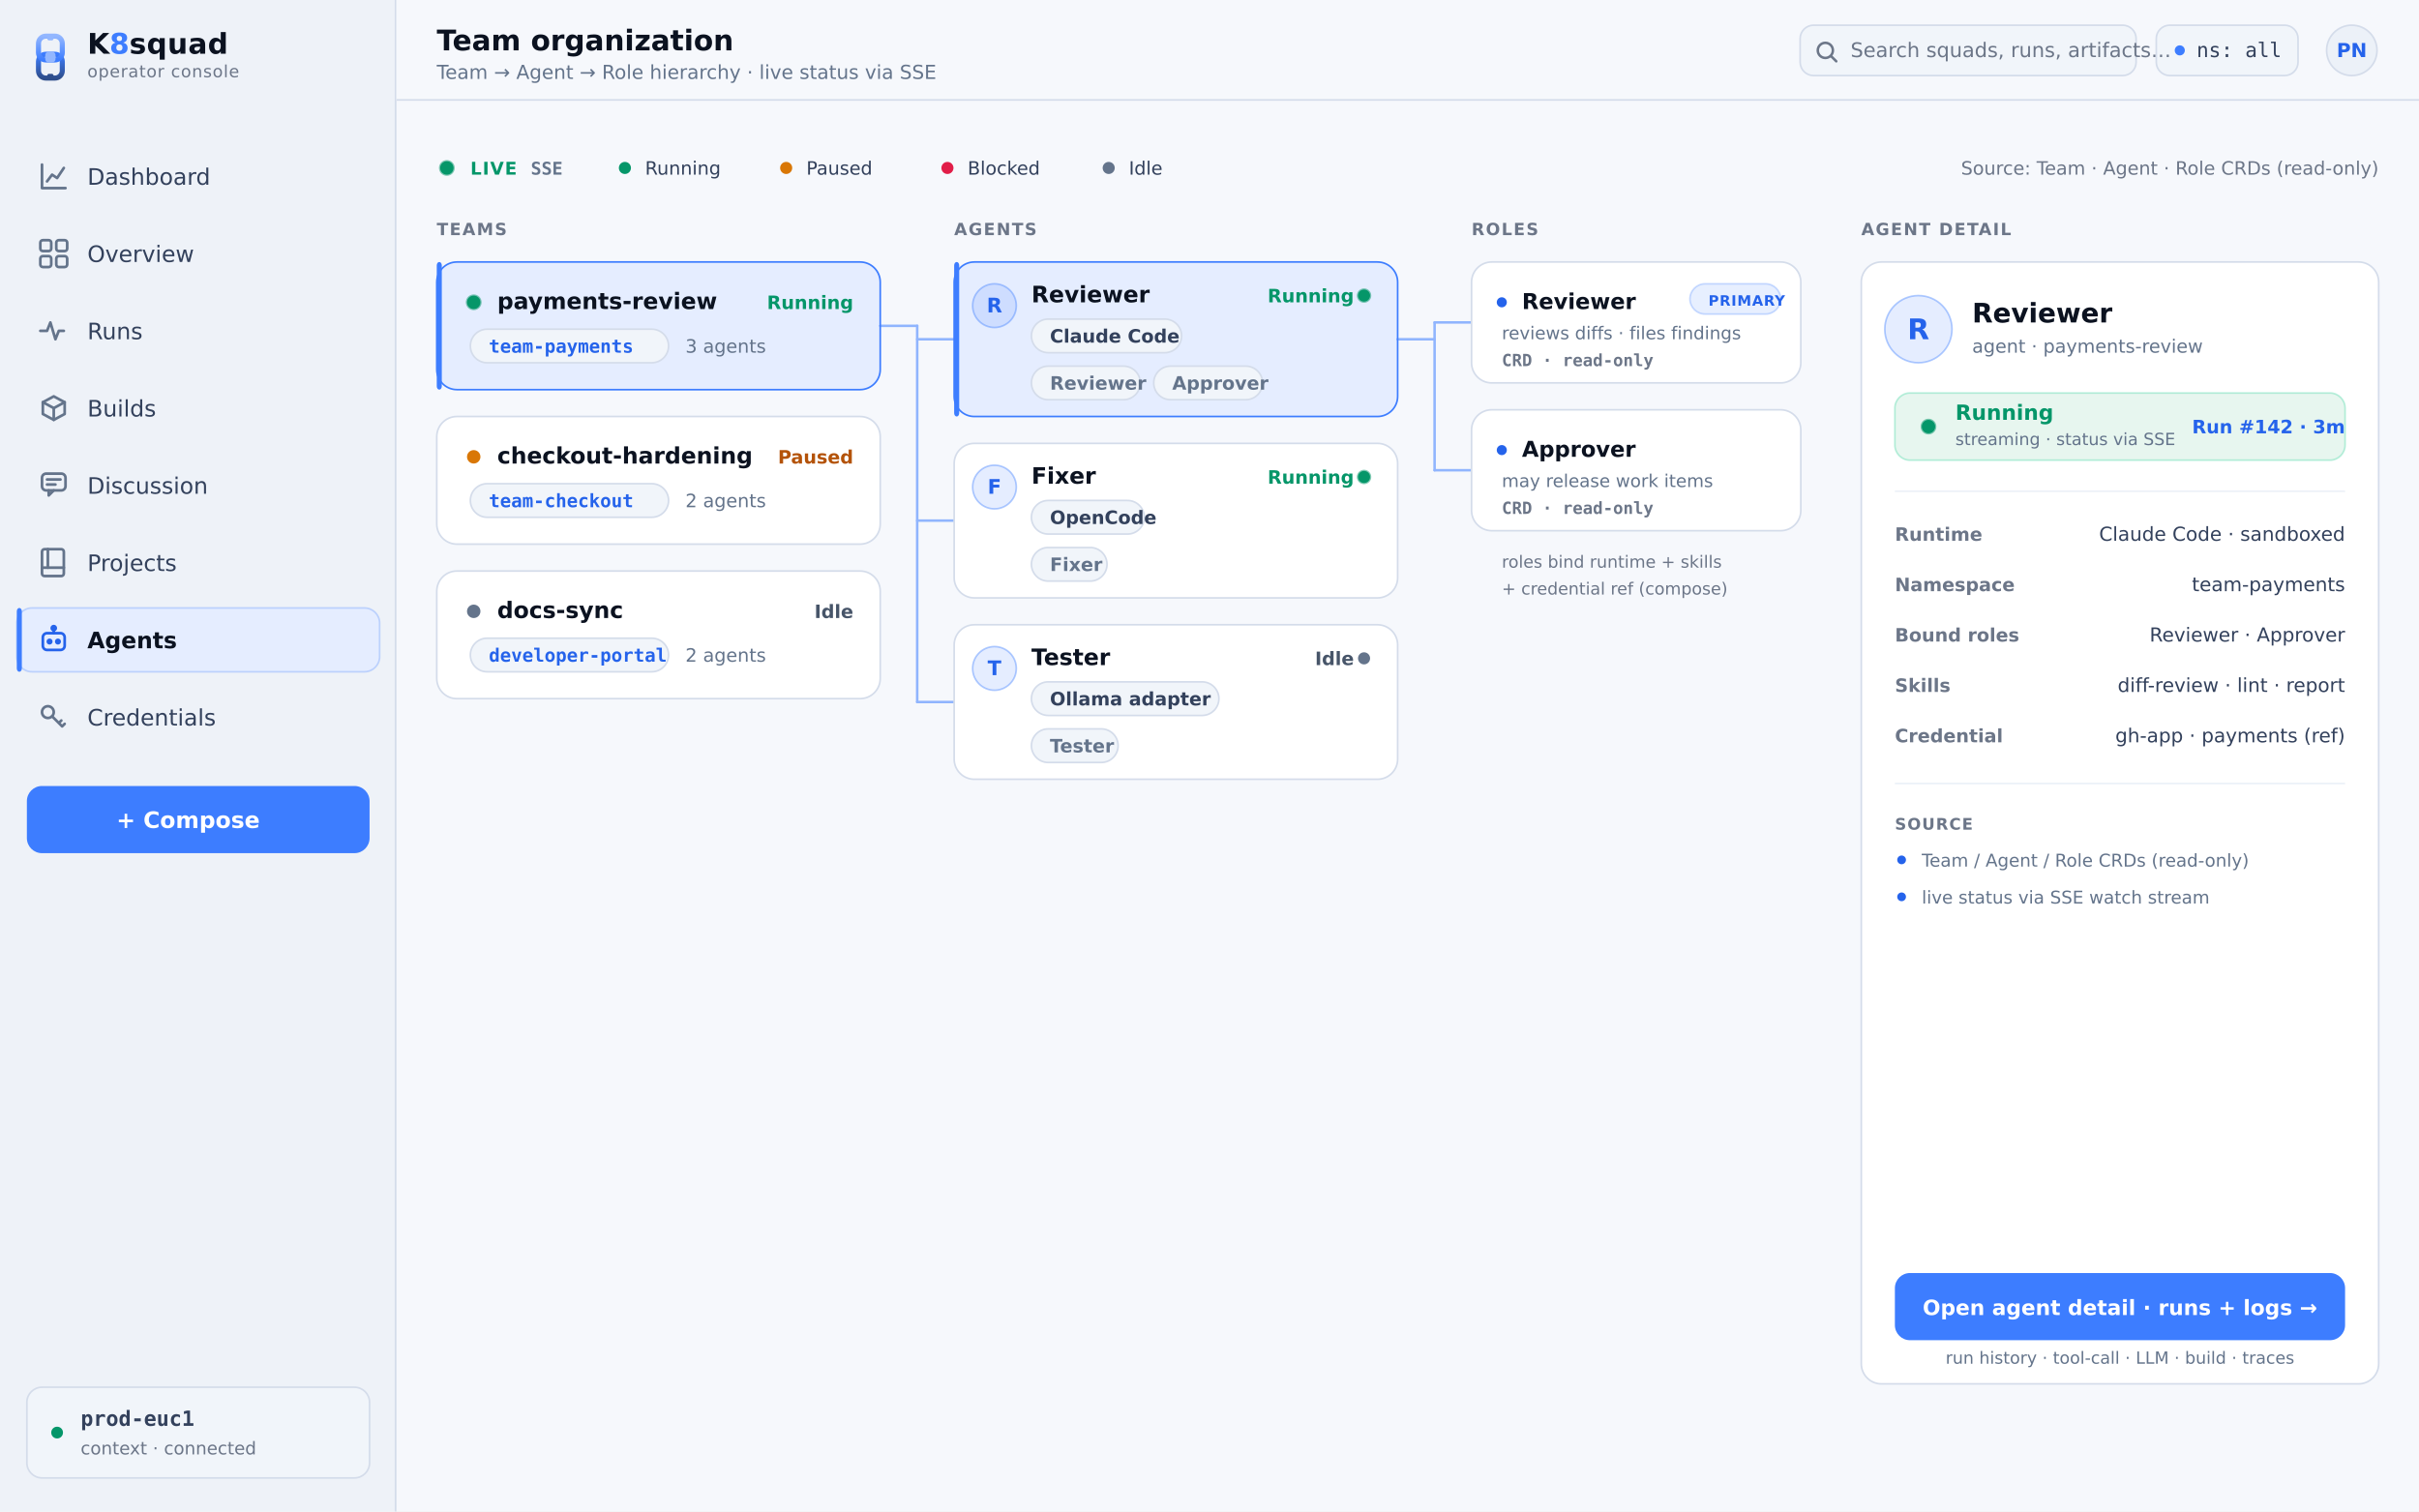
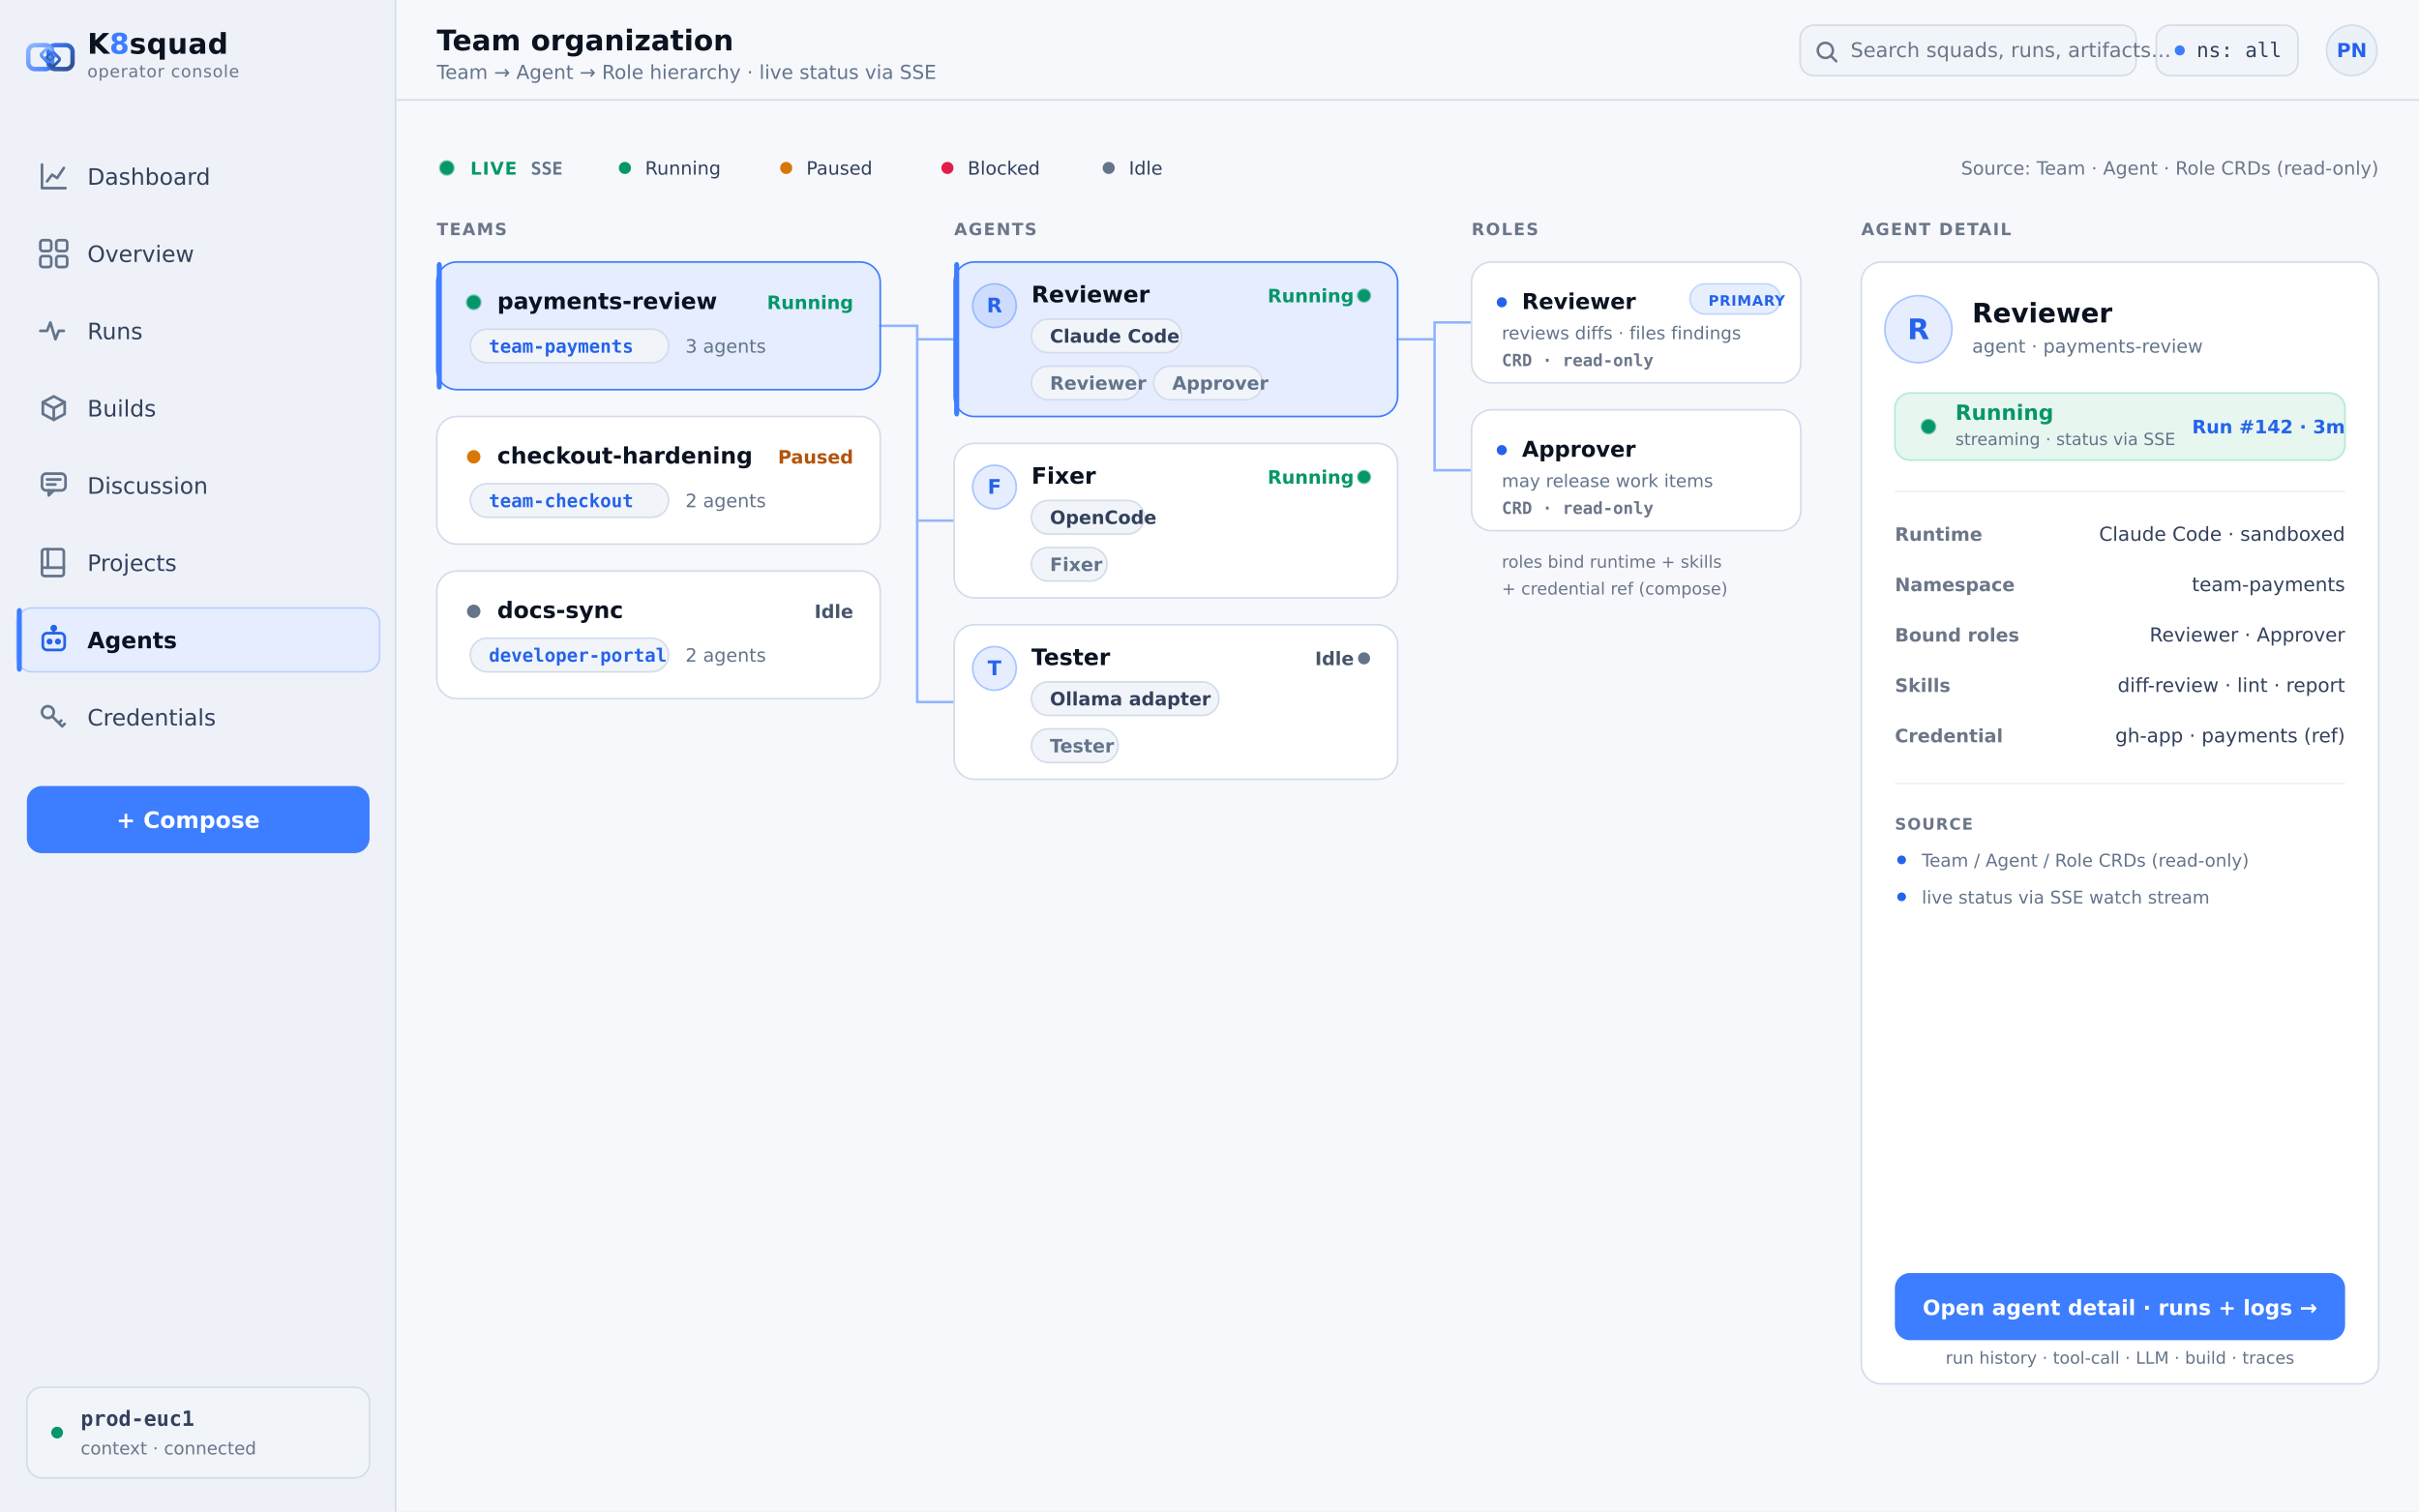
<svg xmlns="http://www.w3.org/2000/svg" width="1440" height="900" viewBox="0 0 1440 900" font-family="DejaVu Sans">
  <defs>
-     <linearGradient id="ringTop" x1="0" y1="0" x2="0" y2="1">
+     <linearGradient id="odinL" x1="0" y1="0" x2="1" y2="1">
      <stop offset="0" stop-color="#93B7FF" />
      <stop offset="1" stop-color="#3D7DFF" />
    </linearGradient>
-     <linearGradient id="ringBot" x1="0" y1="0" x2="0" y2="1">
+     <linearGradient id="odinR" x1="0" y1="0" x2="1" y2="1">
      <stop offset="0" stop-color="#3D7DFF" />
      <stop offset="1" stop-color="#2E4E8C" />
    </linearGradient>
+     <clipPath id="odinCB">
+       <rect x="176" y="256" width="160" height="120" />
+     </clipPath>
+     <clipPath id="odinCK">
+       <rect x="166" y="256" width="180" height="120" />
+     </clipPath>
  </defs>
  <rect x="0" y="0" width="1440" height="900" rx="0" ry="0" fill="#F6F8FC" stroke="none" stroke-width="1" />
  <rect x="0" y="0" width="236" height="900" rx="0" ry="0" fill="#EEF2F8" stroke="none" stroke-width="1" />
  <rect x="235" y="0" width="1" height="900" rx="0" ry="0" fill="#D4DCEA" stroke="none" stroke-width="1" />
  <g transform="translate(30,34) scale(0.33735) translate(-50,-50)">
-     <rect x="29" y="45" width="42" height="42" rx="13" fill="none" stroke="url(#ringBot)" stroke-width="9" />
-     <rect x="29" y="13" width="42" height="42" rx="13" fill="none" stroke="url(#ringTop)" stroke-width="9" />
-     <rect x="41" y="41" width="18" height="18" rx="5" fill="#93B7FF" />
-     <rect x="44.5" y="9.5" width="11" height="11" rx="3" fill="#93B7FF" />
-     <rect x="44.5" y="79.5" width="11" height="11" rx="3" fill="#2E4E8C" />
+     <g transform="scale(0.195313)">
+       <path d="M300,148 h96 a60,60 0 0 1 60,60 v96 a60,60 0 0 1 -60,60 h-96 a60,60 0 0 1 -60,-60 v-96 a60,60 0 0 1 60,-60 z" fill="none" stroke="url(#odinR)" stroke-width="40" stroke-linejoin="round" />
+       <path d="M116,148 h96 a60,60 0 0 1 60,60 v96 a60,60 0 0 1 -60,60 h-96 a60,60 0 0 1 -60,-60 v-96 a60,60 0 0 1 60,-60 z" fill="none" stroke="url(#odinL)" stroke-width="40" stroke-linejoin="round" />
+       <g clip-path="url(#odinCB)">
+         <path d="M300,148 h96 a60,60 0 0 1 60,60 v96 a60,60 0 0 1 -60,60 h-96 a60,60 0 0 1 -60,-60 v-96 a60,60 0 0 1 60,-60 z" fill="none" stroke="url(#odinR)" stroke-width="40" stroke-linejoin="round" />
+       </g>
+       <g transform="rotate(45 256 256)">
+         <path d="M196,206 h64 a18,18 0 0 1 18,18 v64 a18,18 0 0 1 -18,18 h-64 a18,18 0 0 1 -18,-18 v-64 a18,18 0 0 1 18,-18 z" fill="none" stroke="url(#odinL)" stroke-width="26" stroke-linejoin="round" />
+         <path d="M252,206 h64 a18,18 0 0 1 18,18 v64 a18,18 0 0 1 -18,18 h-64 a18,18 0 0 1 -18,-18 v-64 a18,18 0 0 1 18,-18 z" fill="none" stroke="url(#odinR)" stroke-width="26" stroke-linejoin="round" />
+         <g clip-path="url(#odinCK)">
+           <path d="M196,206 h64 a18,18 0 0 1 18,18 v64 a18,18 0 0 1 -18,18 h-64 a18,18 0 0 1 -18,-18 v-64 a18,18 0 0 1 18,-18 z" fill="none" stroke="url(#odinL)" stroke-width="26" stroke-linejoin="round" />
+         </g>
+         <rect x="230" y="230" width="52" height="52" rx="9" fill="#2E4E8C" />
+         <rect x="237" y="237" width="38" height="38" rx="7" fill="#4D8BFF" />
+       </g>
+     </g>
  </g>
  <text x="52" y="32" font-family="DejaVu Sans" font-size="17" fill="#0B1220" font-weight="700" text-anchor="start" letter-spacing="0.2">K<tspan fill="#3D7DFF">8</tspan>squad</text>
  <text x="52" y="46" font-family="DejaVu Sans" font-size="10" fill="#6C7688" font-weight="400" text-anchor="start" letter-spacing="0.4">operator console</text>
  <g fill="none" stroke="#64748B" stroke-width="1.6" stroke-linecap="round" stroke-linejoin="round">
    <path d="M25 98 v14 h14" />
    <path d="M28 108 l3 -4 l3 2 l4 -6" />
  </g>
  <text x="52" y="110" font-family="DejaVu Sans" font-size="13.5" fill="#33415C" font-weight="500" text-anchor="start">Dashboard</text>
  <g fill="none" stroke="#64748B" stroke-width="1.6" stroke-linecap="round" stroke-linejoin="round">
    <rect x="24" y="143" width="6.5" height="6.5" rx="1.5" />
    <rect x="33.5" y="143" width="6.5" height="6.5" rx="1.5" />
    <rect x="24" y="152.5" width="6.5" height="6.5" rx="1.5" />
    <rect x="33.5" y="152.5" width="6.5" height="6.5" rx="1.5" />
  </g>
  <text x="52" y="156" font-family="DejaVu Sans" font-size="13.5" fill="#33415C" font-weight="500" text-anchor="start">Overview</text>
  <g fill="none" stroke="#64748B" stroke-width="1.6" stroke-linecap="round" stroke-linejoin="round">
    <path d="M24 197 h4 l2 -5 l3 10 l2 -5 h3" />
  </g>
  <text x="52" y="202" font-family="DejaVu Sans" font-size="13.5" fill="#33415C" font-weight="500" text-anchor="start">Runs</text>
  <g fill="none" stroke="#64748B" stroke-width="1.6" stroke-linecap="round" stroke-linejoin="round">
    <path d="M32 236 l6.5 3.5 v7 l-6.5 3.5 l-6.5 -3.5 v-7 z" />
    <path d="M25.5 239.5 l6.5 3.5 l6.5 -3.5" />
    <path d="M32 243 v7" />
  </g>
  <text x="52" y="248" font-family="DejaVu Sans" font-size="13.5" fill="#33415C" font-weight="500" text-anchor="start">Builds</text>
  <g fill="none" stroke="#64748B" stroke-width="1.6" stroke-linecap="round" stroke-linejoin="round">
    <rect x="25" y="282" width="14" height="10" rx="2.5" />
    <path d="M29 292 v3 l3 -3" />
    <path d="M28 285.5 h8 M28 288.5 h5" />
  </g>
  <text x="52" y="294" font-family="DejaVu Sans" font-size="13.5" fill="#33415C" font-weight="500" text-anchor="start">Discussion</text>
  <g fill="none" stroke="#64748B" stroke-width="1.6" stroke-linecap="round" stroke-linejoin="round">
    <rect x="25" y="327" width="13" height="16" rx="1.5" />
    <path d="M25 338 h13" />
    <path d="M28.5 327 v11" />
  </g>
  <text x="52" y="340" font-family="DejaVu Sans" font-size="13.5" fill="#33415C" font-weight="500" text-anchor="start">Projects</text>
  <rect x="10" y="362" width="216" height="38" rx="9" ry="9" fill="#E5EDFF" stroke="#3D7DFF44" stroke-width="1" />
  <rect x="10" y="362" width="3" height="38" rx="2" ry="2" fill="#3D7DFF" stroke="none" stroke-width="1" />
  <g fill="none" stroke="#2563EB" stroke-width="1.6" stroke-linecap="round" stroke-linejoin="round">
    <rect x="25.5" y="377" width="13" height="10" rx="2.5" />
    <path d="M32 374 v3" />
    <circle cx="32" cy="374" r="1.2" fill="#2563EB" />
    <circle cx="29.5" cy="382" r="1" fill="#2563EB" />
    <circle cx="34.5" cy="382" r="1" fill="#2563EB" />
  </g>
  <text x="52" y="386" font-family="DejaVu Sans" font-size="13.5" fill="#0B1220" font-weight="600" text-anchor="start">Agents</text>
  <g fill="none" stroke="#64748B" stroke-width="1.6" stroke-linecap="round" stroke-linejoin="round">
    <circle cx="28.5" cy="424" r="3.5" />
    <path d="M31 426.5 l6 6 M35 430.5 l1.5 -1.5 M37 432.5 l1.5 -1.5" />
  </g>
  <text x="52" y="432" font-family="DejaVu Sans" font-size="13.5" fill="#33415C" font-weight="500" text-anchor="start">Credentials</text>
  <rect x="16" y="468" width="204" height="40" rx="9" ry="9" fill="#3D7DFF" stroke="none" stroke-width="1" />
  <text x="112" y="493" font-family="DejaVu Sans" font-size="13.5" fill="#fff" font-weight="600" text-anchor="middle">+  Compose</text>
  <rect x="16" y="826" width="204" height="54" rx="9" ry="9" fill="#F1F5FA" stroke="#D4DCEA" stroke-width="1" />
  <circle cx="34" cy="853" r="3.5" fill="#059669" />
  <text x="48" y="849" font-family="DejaVu Sans Mono" font-size="12.5" fill="#33415C" font-weight="600" text-anchor="start">prod-euc1</text>
  <text x="48" y="866" font-family="DejaVu Sans" font-size="10.5" fill="#6C7688" font-weight="400" text-anchor="start">context · connected</text>
  <rect x="236" y="0" width="1204" height="60" rx="0" ry="0" fill="#F6F8FC" stroke="none" stroke-width="1" />
  <rect x="236" y="59" width="1204" height="1" rx="0" ry="0" fill="#D4DCEA" stroke="none" stroke-width="1" />
  <text x="260" y="30" font-family="DejaVu Sans" font-size="17" fill="#0B1220" font-weight="700" text-anchor="start">Team organization</text>
  <text x="260" y="47" font-family="DejaVu Sans" font-size="11.5" fill="#64748B" font-weight="400" text-anchor="start">Team → Agent → Role hierarchy · live status via SSE</text>
  <circle cx="1400" cy="30" r="15" fill="#ECF1F8" stroke="#D4DCEA" />
  <text x="1400" y="34" font-family="DejaVu Sans" font-size="11.5" fill="#2563EB" font-weight="700" text-anchor="middle">PN</text>
  <rect x="1283.6" y="15" width="84.4" height="30" rx="8" ry="8" fill="#F1F5FA" stroke="#D4DCEA" stroke-width="1" />
  <circle cx="1297.6" cy="30" r="3" fill="#3D7DFF" />
  <text x="1307.6" y="34" font-family="DejaVu Sans Mono" font-size="12" fill="#33415C" font-weight="400" text-anchor="start">ns: all</text>
  <rect x="1071.6" y="15" width="200" height="30" rx="8" ry="8" fill="#F1F5FA" stroke="#D4DCEA" stroke-width="1" />
  <circle cx="1086.6" cy="30" r="4.5" fill="none" stroke="#6C7688" stroke-width="1.5" />
  <path d="M1090.1 33.5 l3 3" stroke="#6C7688" stroke-width="1.5" stroke-linecap="round" />
  <text x="1101.6" y="34" font-family="DejaVu Sans" font-size="12" fill="#6C7688" font-weight="400" text-anchor="start">Search squads, runs, artifacts…</text>
  <circle cx="266" cy="100" r="4" fill="#059669" />
  <circle cx="266" cy="100" r="4" fill="none" stroke="#059669" stroke-width="1.4" opacity="0.5">
    <animate attributeName="r" values="4;8.6;4" dur="1.8s" repeatCount="indefinite" />
    <animate attributeName="opacity" values="0.55;0;0.55" dur="1.8s" repeatCount="indefinite" />
  </circle>
  <text x="280" y="104" font-family="DejaVu Sans" font-size="10.5" fill="#059669" font-weight="700" text-anchor="start" letter-spacing="0.6">LIVE</text>
  <text x="316" y="104" font-family="DejaVu Sans Mono" font-size="10.5" fill="#64748B" font-weight="600" text-anchor="start">SSE</text>
  <circle cx="372" cy="100" r="3.6" fill="#059669" />
  <text x="384" y="104" font-family="DejaVu Sans" font-size="11" fill="#33415C" font-weight="500" text-anchor="start">Running</text>
  <circle cx="468" cy="100" r="3.6" fill="#D97706" />
  <text x="480" y="104" font-family="DejaVu Sans" font-size="11" fill="#33415C" font-weight="500" text-anchor="start">Paused</text>
  <circle cx="564" cy="100" r="3.6" fill="#E11D48" />
  <text x="576" y="104" font-family="DejaVu Sans" font-size="11" fill="#33415C" font-weight="500" text-anchor="start">Blocked</text>
  <circle cx="660" cy="100" r="3.6" fill="#64748B" />
  <text x="672" y="104" font-family="DejaVu Sans" font-size="11" fill="#33415C" font-weight="500" text-anchor="start">Idle</text>
  <text x="1416" y="104" font-family="DejaVu Sans" font-size="11" fill="#6C7688" font-weight="400" text-anchor="end">Source: Team · Agent · Role CRDs  (read-only)</text>
  <text x="260" y="140" font-family="DejaVu Sans" font-size="10" fill="#6C7688" font-weight="700" text-anchor="start" letter-spacing="0.8">TEAMS</text>
  <text x="568" y="140" font-family="DejaVu Sans" font-size="10" fill="#6C7688" font-weight="700" text-anchor="start" letter-spacing="0.8">AGENTS</text>
  <text x="876" y="140" font-family="DejaVu Sans" font-size="10" fill="#6C7688" font-weight="700" text-anchor="start" letter-spacing="0.8">ROLES</text>
  <text x="1108" y="140" font-family="DejaVu Sans" font-size="10" fill="#6C7688" font-weight="700" text-anchor="start" letter-spacing="0.8">AGENT DETAIL</text>
  <rect x="260" y="156" width="264" height="76" rx="12" ry="12" fill="#E5EDFF" stroke="#3D7DFF" stroke-width="1" />
  <rect x="260" y="156" width="3" height="76" rx="2" ry="2" fill="#3D7DFF" stroke="none" stroke-width="1" />
  <circle cx="282" cy="180" r="4" fill="#059669" />
  <circle cx="282" cy="180" r="4" fill="none" stroke="#059669" stroke-width="1.4" opacity="0.5">
    <animate attributeName="r" values="4;8.6;4" dur="1.8s" repeatCount="indefinite" />
    <animate attributeName="opacity" values="0.55;0;0.55" dur="1.8s" repeatCount="indefinite" />
  </circle>
  <text x="296" y="184" font-family="DejaVu Sans" font-size="13.5" fill="#0B1220" font-weight="700" text-anchor="start">payments-review</text>
  <rect x="280" y="196" width="118" height="20" rx="10.0" ry="10.0" fill="#F1F5FA" stroke="#D4DCEA" stroke-width="1" />
  <text x="291" y="210.0" font-family="DejaVu Sans Mono" font-size="11" fill="#2563EB" font-weight="600" text-anchor="start">team-payments</text>
  <text x="408" y="210" font-family="DejaVu Sans" font-size="11" fill="#64748B" font-weight="500" text-anchor="start">3 agents</text>
  <text x="508" y="184" font-family="DejaVu Sans" font-size="11" fill="#059669" font-weight="600" text-anchor="end">Running</text>
  <rect x="260" y="248" width="264" height="76" rx="12" ry="12" fill="#FFFFFF" stroke="#D4DCEA" stroke-width="1" />
  <circle cx="282" cy="272" r="4" fill="#D97706" />
  <text x="296" y="276" font-family="DejaVu Sans" font-size="13.5" fill="#0B1220" font-weight="700" text-anchor="start">checkout-hardening</text>
  <rect x="280" y="288" width="118" height="20" rx="10.0" ry="10.0" fill="#F1F5FA" stroke="#D4DCEA" stroke-width="1" />
  <text x="291" y="302.0" font-family="DejaVu Sans Mono" font-size="11" fill="#2563EB" font-weight="600" text-anchor="start">team-checkout</text>
  <text x="408" y="302" font-family="DejaVu Sans" font-size="11" fill="#64748B" font-weight="500" text-anchor="start">2 agents</text>
  <text x="508" y="276" font-family="DejaVu Sans" font-size="11" fill="#B45309" font-weight="600" text-anchor="end">Paused</text>
  <rect x="260" y="340" width="264" height="76" rx="12" ry="12" fill="#FFFFFF" stroke="#D4DCEA" stroke-width="1" />
  <circle cx="282" cy="364" r="4" fill="#64748B" />
  <text x="296" y="368" font-family="DejaVu Sans" font-size="13.5" fill="#0B1220" font-weight="700" text-anchor="start">docs-sync</text>
  <rect x="280" y="380" width="118" height="20" rx="10.0" ry="10.0" fill="#F1F5FA" stroke="#D4DCEA" stroke-width="1" />
  <text x="291" y="394.0" font-family="DejaVu Sans Mono" font-size="11" fill="#2563EB" font-weight="600" text-anchor="start">developer-portal</text>
  <text x="408" y="394" font-family="DejaVu Sans" font-size="11" fill="#64748B" font-weight="500" text-anchor="start">2 agents</text>
  <text x="508" y="368" font-family="DejaVu Sans" font-size="11" fill="#475569" font-weight="600" text-anchor="end">Idle</text>
  <g stroke="#3D7DFF" stroke-width="1.5" fill="none" opacity="0.55" stroke-linecap="round">
    <path d="M524 194 H546" />
    <path d="M546 194 V418" />
    <path d="M546 202 H568" />
    <path d="M546 310 H568" />
    <path d="M546 418 H568" />
  </g>
  <rect x="568" y="156" width="264" height="92" rx="12" ry="12" fill="#E5EDFF" stroke="#3D7DFF" stroke-width="1" />
  <rect x="568" y="156" width="3" height="92" rx="2" ry="2" fill="#3D7DFF" stroke="none" stroke-width="1" />
  <circle cx="592" cy="182" r="13" fill="#3D7DFF22" stroke="#3D7DFF66" />
  <text x="592" y="186" font-family="DejaVu Sans" font-size="12" fill="#2563EB" font-weight="700" text-anchor="middle">R</text>
  <text x="614" y="180" font-family="DejaVu Sans" font-size="13.5" fill="#0B1220" font-weight="700" text-anchor="start">Reviewer</text>
  <rect x="614" y="190" width="89.4" height="20" rx="10.0" ry="10.0" fill="#F1F5FA" stroke="#D4DCEA" stroke-width="1" />
  <text x="625" y="204.0" font-family="DejaVu Sans" font-size="11" fill="#33415C" font-weight="600" text-anchor="start">Claude Code</text>
  <circle cx="812" cy="176" r="3.6" fill="#059669" />
  <circle cx="812" cy="176" r="3.6" fill="none" stroke="#059669" stroke-width="1.4" opacity="0.5">
    <animate attributeName="r" values="3.6;8.2;3.6" dur="1.8s" repeatCount="indefinite" />
    <animate attributeName="opacity" values="0.55;0;0.55" dur="1.8s" repeatCount="indefinite" />
  </circle>
  <text x="806" y="180" font-family="DejaVu Sans" font-size="11" fill="#059669" font-weight="600" text-anchor="end">Running</text>
  <rect x="614" y="218" width="64.8" height="20" rx="10.0" ry="10.0" fill="#F1F5FA" stroke="#D4DCEA" stroke-width="1" />
  <text x="625" y="232.0" font-family="DejaVu Sans" font-size="11" fill="#64748B" font-weight="600" text-anchor="start">Reviewer</text>
  <rect x="686.8" y="218" width="64.8" height="20" rx="10.0" ry="10.0" fill="#F1F5FA" stroke="#D4DCEA" stroke-width="1" />
  <text x="697.8" y="232.0" font-family="DejaVu Sans" font-size="11" fill="#64748B" font-weight="600" text-anchor="start">Approver</text>
  <rect x="568" y="264" width="264" height="92" rx="12" ry="12" fill="#FFFFFF" stroke="#D4DCEA" stroke-width="1" />
  <circle cx="592" cy="290" r="13" fill="#3D7DFF22" stroke="#3D7DFF66" />
  <text x="592" y="294" font-family="DejaVu Sans" font-size="12" fill="#2563EB" font-weight="700" text-anchor="middle">F</text>
  <text x="614" y="288" font-family="DejaVu Sans" font-size="13.5" fill="#0B1220" font-weight="700" text-anchor="start">Fixer</text>
  <rect x="614" y="298" width="67.2" height="20" rx="10.0" ry="10.0" fill="#F1F5FA" stroke="#D4DCEA" stroke-width="1" />
  <text x="625" y="312.0" font-family="DejaVu Sans" font-size="11" fill="#33415C" font-weight="600" text-anchor="start">OpenCode</text>
  <circle cx="812" cy="284" r="3.6" fill="#059669" />
  <circle cx="812" cy="284" r="3.6" fill="none" stroke="#059669" stroke-width="1.4" opacity="0.5">
    <animate attributeName="r" values="3.6;8.2;3.6" dur="1.8s" repeatCount="indefinite" />
    <animate attributeName="opacity" values="0.55;0;0.55" dur="1.8s" repeatCount="indefinite" />
  </circle>
  <text x="806" y="288" font-family="DejaVu Sans" font-size="11" fill="#059669" font-weight="600" text-anchor="end">Running</text>
  <rect x="614" y="326" width="45.0" height="20" rx="10.0" ry="10.0" fill="#F1F5FA" stroke="#D4DCEA" stroke-width="1" />
  <text x="625" y="340.0" font-family="DejaVu Sans" font-size="11" fill="#64748B" font-weight="600" text-anchor="start">Fixer</text>
  <rect x="568" y="372" width="264" height="92" rx="12" ry="12" fill="#FFFFFF" stroke="#D4DCEA" stroke-width="1" />
  <circle cx="592" cy="398" r="13" fill="#3D7DFF22" stroke="#3D7DFF66" />
  <text x="592" y="402" font-family="DejaVu Sans" font-size="12" fill="#2563EB" font-weight="700" text-anchor="middle">T</text>
  <text x="614" y="396" font-family="DejaVu Sans" font-size="13.5" fill="#0B1220" font-weight="700" text-anchor="start">Tester</text>
  <rect x="614" y="406" width="111.6" height="20" rx="10.0" ry="10.0" fill="#F1F5FA" stroke="#D4DCEA" stroke-width="1" />
  <text x="625" y="420.0" font-family="DejaVu Sans" font-size="11" fill="#33415C" font-weight="600" text-anchor="start">Ollama adapter</text>
  <circle cx="812" cy="392" r="3.6" fill="#64748B" />
  <text x="806" y="396" font-family="DejaVu Sans" font-size="11" fill="#475569" font-weight="600" text-anchor="end">Idle</text>
  <rect x="614" y="434" width="51.6" height="20" rx="10.0" ry="10.0" fill="#F1F5FA" stroke="#D4DCEA" stroke-width="1" />
  <text x="625" y="448.0" font-family="DejaVu Sans" font-size="11" fill="#64748B" font-weight="600" text-anchor="start">Tester</text>
  <g stroke="#3D7DFF" stroke-width="1.5" fill="none" opacity="0.55" stroke-linecap="round">
    <path d="M832 202 H854" />
    <path d="M854 192 V280" />
    <path d="M854 192 H876" />
    <path d="M854 280 H876" />
  </g>
  <rect x="876" y="156" width="196" height="72" rx="12" ry="12" fill="#FFFFFF" stroke="#D4DCEA" stroke-width="1" />
  <circle cx="894" cy="180" r="3" fill="#2563EB" />
  <text x="906" y="184" font-family="DejaVu Sans" font-size="13" fill="#0B1220" font-weight="700" text-anchor="start">Reviewer</text>
  <rect x="1006" y="169" width="54" height="18" rx="9.0" ry="9.0" fill="#3D7DFF1F" stroke="#3D7DFF44" stroke-width="1" />
  <text x="1017" y="182.0" font-family="DejaVu Sans" font-size="8.5" fill="#2563EB" font-weight="600" text-anchor="start" letter-spacing="0.4">PRIMARY</text>
  <text x="894" y="202" font-family="DejaVu Sans" font-size="10.5" fill="#64748B" font-weight="400" text-anchor="start">reviews diffs · files findings</text>
  <text x="894" y="218" font-family="DejaVu Sans Mono" font-size="10" fill="#6C7688" font-weight="600" text-anchor="start">CRD · read-only</text>
  <rect x="876" y="244" width="196" height="72" rx="12" ry="12" fill="#FFFFFF" stroke="#D4DCEA" stroke-width="1" />
  <circle cx="894" cy="268" r="3" fill="#2563EB" />
  <text x="906" y="272" font-family="DejaVu Sans" font-size="13" fill="#0B1220" font-weight="700" text-anchor="start">Approver</text>
  <text x="894" y="290" font-family="DejaVu Sans" font-size="10.5" fill="#64748B" font-weight="400" text-anchor="start">may release work items</text>
  <text x="894" y="306" font-family="DejaVu Sans Mono" font-size="10" fill="#6C7688" font-weight="600" text-anchor="start">CRD · read-only</text>
  <text x="894" y="338" font-family="DejaVu Sans" font-size="10" fill="#6C7688" font-weight="400" text-anchor="start">roles bind runtime + skills</text>
  <text x="894" y="354" font-family="DejaVu Sans" font-size="10" fill="#6C7688" font-weight="400" text-anchor="start">+ credential ref (compose)</text>
  <rect x="1108" y="156" width="308" height="668" rx="12" ry="12" fill="#FFFFFF" stroke="#D4DCEA" stroke-width="1" />
  <circle cx="1142" cy="196" r="20" fill="#3D7DFF22" stroke="#3D7DFF66" />
  <text x="1142" y="202" font-family="DejaVu Sans" font-size="17" fill="#2563EB" font-weight="700" text-anchor="middle">R</text>
  <text x="1174" y="192" font-family="DejaVu Sans" font-size="16" fill="#0B1220" font-weight="700" text-anchor="start">Reviewer</text>
  <text x="1174" y="210" font-family="DejaVu Sans" font-size="11" fill="#64748B" font-weight="400" text-anchor="start">agent · payments-review</text>
  <rect x="1128" y="234" width="268" height="40" rx="9" ry="9" fill="#E7F6EF" stroke="#34D39955" stroke-width="1" />
  <circle cx="1148" cy="254" r="4" fill="#059669" />
  <circle cx="1148" cy="254" r="4" fill="none" stroke="#059669" stroke-width="1.4" opacity="0.5">
    <animate attributeName="r" values="4;8.6;4" dur="1.8s" repeatCount="indefinite" />
    <animate attributeName="opacity" values="0.55;0;0.55" dur="1.8s" repeatCount="indefinite" />
  </circle>
  <text x="1164" y="250" font-family="DejaVu Sans" font-size="12.5" fill="#059669" font-weight="700" text-anchor="start">Running</text>
  <text x="1164" y="265" font-family="DejaVu Sans" font-size="10" fill="#64748B" font-weight="400" text-anchor="start">streaming · status via SSE</text>
  <text x="1396" y="258" font-family="DejaVu Sans" font-size="11" fill="#2563EB" font-weight="600" text-anchor="end">Run #142 · 3m</text>
  <rect x="1128" y="292" width="268" height="1" rx="0" ry="0" fill="#ECF1F8" stroke="none" stroke-width="1" />
  <text x="1128" y="322" font-family="DejaVu Sans" font-size="11" fill="#6C7688" font-weight="600" text-anchor="start">Runtime</text>
  <text x="1396" y="322" font-family="DejaVu Sans" font-size="11.5" fill="#33415C" font-weight="500" text-anchor="end">Claude Code · sandboxed</text>
  <text x="1128" y="352" font-family="DejaVu Sans" font-size="11" fill="#6C7688" font-weight="600" text-anchor="start">Namespace</text>
  <text x="1396" y="352" font-family="DejaVu Sans" font-size="11.5" fill="#33415C" font-weight="500" text-anchor="end">team-payments</text>
  <text x="1128" y="382" font-family="DejaVu Sans" font-size="11" fill="#6C7688" font-weight="600" text-anchor="start">Bound roles</text>
  <text x="1396" y="382" font-family="DejaVu Sans" font-size="11.5" fill="#33415C" font-weight="500" text-anchor="end">Reviewer · Approver</text>
  <text x="1128" y="412" font-family="DejaVu Sans" font-size="11" fill="#6C7688" font-weight="600" text-anchor="start">Skills</text>
  <text x="1396" y="412" font-family="DejaVu Sans" font-size="11.5" fill="#33415C" font-weight="500" text-anchor="end">diff-review · lint · report</text>
  <text x="1128" y="442" font-family="DejaVu Sans" font-size="11" fill="#6C7688" font-weight="600" text-anchor="start">Credential</text>
  <text x="1396" y="442" font-family="DejaVu Sans" font-size="11.5" fill="#33415C" font-weight="500" text-anchor="end">gh-app · payments (ref)</text>
  <rect x="1128" y="466" width="268" height="1" rx="0" ry="0" fill="#ECF1F8" stroke="none" stroke-width="1" />
  <text x="1128" y="494" font-family="DejaVu Sans" font-size="9.5" fill="#6C7688" font-weight="700" text-anchor="start" letter-spacing="0.6">SOURCE</text>
  <circle cx="1132" cy="512" r="2.6" fill="#2563EB" />
  <text x="1144" y="516" font-family="DejaVu Sans" font-size="10.5" fill="#64748B" font-weight="400" text-anchor="start">Team / Agent / Role CRDs (read-only)</text>
  <circle cx="1132" cy="534" r="2.6" fill="#2563EB" />
  <text x="1144" y="538" font-family="DejaVu Sans" font-size="10.5" fill="#64748B" font-weight="400" text-anchor="start">live status via SSE watch stream</text>
  <rect x="1128" y="758" width="268" height="40" rx="9" ry="9" fill="#3D7DFF" stroke="none" stroke-width="1" />
  <text x="1262.0" y="783" font-family="DejaVu Sans" font-size="12.5" fill="#fff" font-weight="600" text-anchor="middle">Open agent detail  ·  runs + logs  →</text>
  <text x="1262.0" y="812" font-family="DejaVu Sans" font-size="10" fill="#64748B" font-weight="400" text-anchor="middle">run history · tool-call · LLM · build · traces</text>
</svg>
